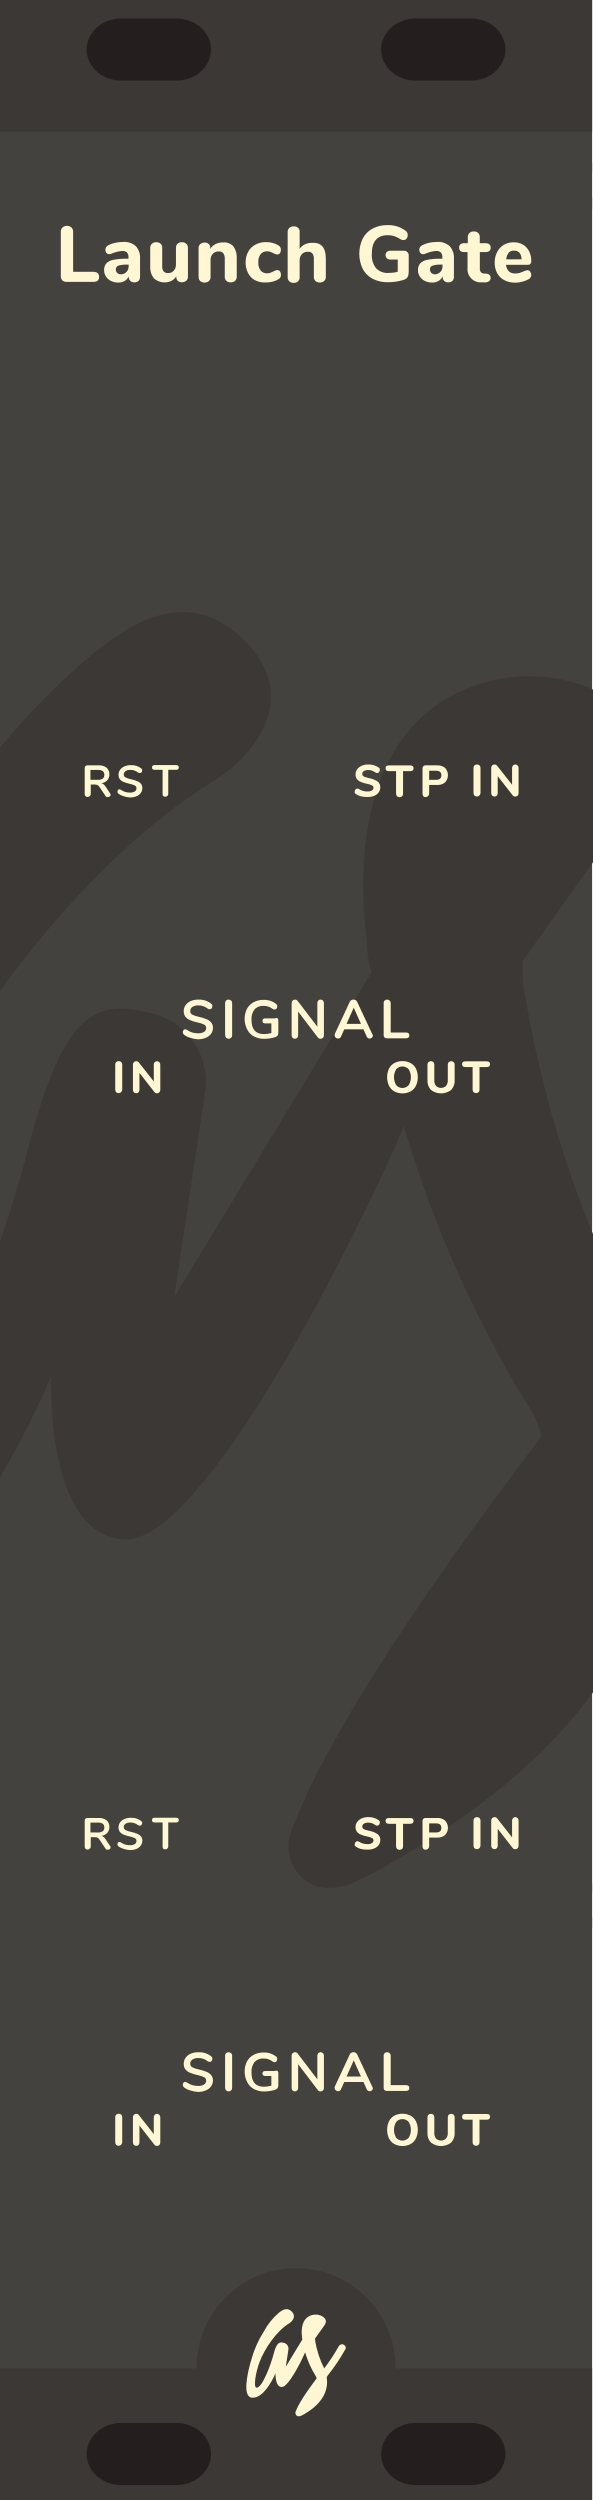
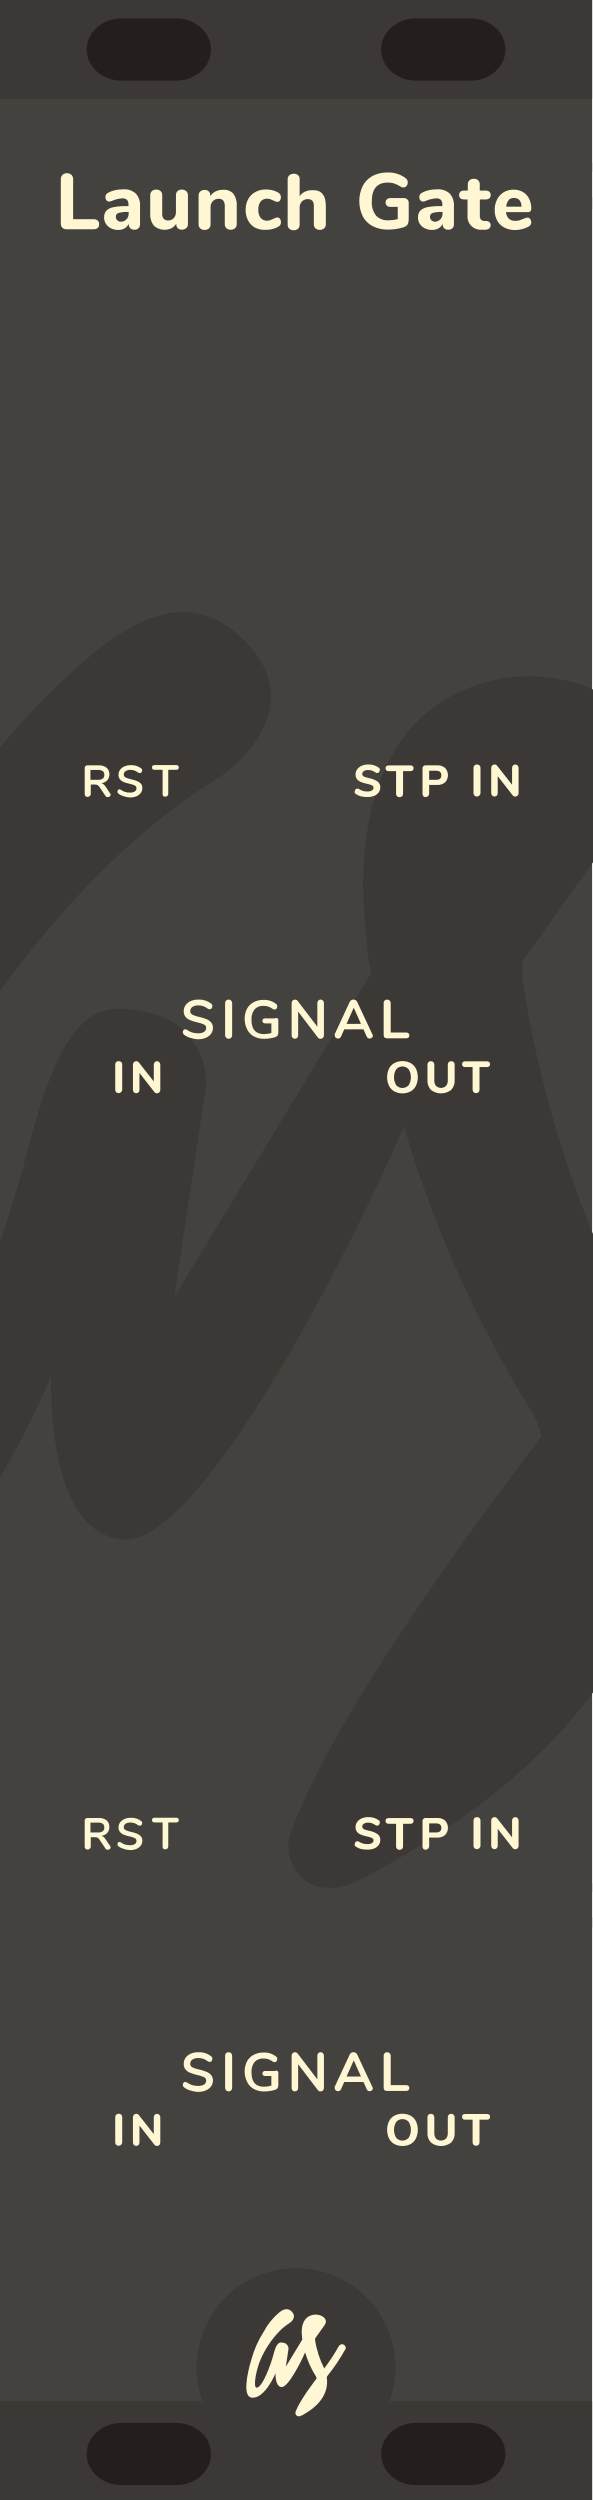
<svg xmlns="http://www.w3.org/2000/svg" id="svg8" viewBox="0 0 90 380" version="1.1" width="90" height="380">
  <defs id="defs4">
    <style id="style2">.cls-1{fill:#ab2d2d;}.cls-2{fill:#952d2d;}.cls-3{fill:#251e1e;}.cls-4{fill:#fff7d4;}.cls-5{fill:#202020;}</style>
  </defs>
  <g id="layer1">
    <g id="g166" transform="matrix(1.011236,0,0,1,-119.8315,0)" style="display:inline;fill:#44423e;fill-opacity:1">
      <polygon points="118.5,29.98 118.5,287.57 207.5,287.57 207.5,272.35 207.5,29.98 " style="fill:#44423e;fill-opacity:1" id="polygon156" />
      <polygon points="207.5,380 207.5,291.45 118.5,291.45 118.5,297.78 118.5,380 " style="fill:#44423e;fill-opacity:1" id="polygon158" />
      <polygon points="207.5,291.45 207.5,287.57 118.5,287.57 118.5,291.45 " style="fill:#44423e;fill-opacity:1" id="polygon160" transform="matrix(1,0,0,1.744204,0,-215.3434)" />
      <polygon points="118.5,0 118.5,26.09 207.5,26.1 207.5,16.51 207.5,0 " style="fill:#44423e;fill-opacity:1" id="polygon162" />
      <polygon points="207.5,29.98 207.5,29.81 207.5,26.1 118.5,26.09 118.5,29.98 " style="fill:#44423e;fill-opacity:1" id="polygon164" transform="matrix(1,0,0,1.821255,0,-22.81553)" />
    </g>
    <g transform="matrix(7.929911,0,0,7.929911,-430.59,-2669.216)" data-name="Layer 2" id="g1661" style="display:inline;fill:#3c3835;fill-opacity:1">
      <g data-name="Layer 1-2" id="g1659" style="fill:#3c3835;fill-opacity:1">
        <path style="fill:#3c3835;fill-opacity:1" d="m 71.31,357 a 0.91,0.91 0 0 0 -0.41,-0.53 0.77,0.77 0 0 0 -0.64,-0.1 0.91,0.91 0 0 0 -0.53,0.41 43.94,43.94 0 0 1 -3.33,5.08 21.5,21.5 0 0 1 -2.08,-6.45 v -0.39 l 2,-2.81 c 0.24,-0.34 1.26,-1.56 -0.78,-2.45 a 3.15,3.15 0 0 0 -2.36,0.07 c -2.32,1 -1.92,4.26 -1.85,4.79 q 0,0.31 0.09,0.62 l -3.78,6.22 c 0,0 0.49,-3.26 0.58,-3.85 A 1.36,1.36 0 0 0 57.1,356 c -1,-0.24 -1.61,0.06 -2.27,2.65 -0.56,2.19 -2.54,7.64 -3.86,7.6 -0.78,0 -0.24,-3.41 0.68,-5.87 1.12,-2.95 3.78,-7 6.78,-8.83 0.69,-0.43 1.6,-1.5 0.66,-2.56 -1.19,-1.34 -2.46,-0.28 -3,0.13 a 14.68,14.68 0 0 0 -3.49,4.35 22.82,22.82 0 0 0 -2.81,6.33 c -1,3.25 -2.07,8.54 0.1,8.74 3,0.27 5.39,-5.56 5.39,-5.56 0,0 -0.13,3.05 1.4,3.13 1.53,0.08 4.51,-5.9 5.36,-7.92 a 22.36,22.36 0 0 0 2.5,5.55 2.87,2.87 0 0 1 0.14,0.39 c -0.34,0.47 -3.77,4.86 -4.77,7.5 a 0.82,0.82 0 0 0 0,0.72 0.79,0.79 0 0 0 0.5,0.42 1.12,1.12 0 0 0 0.74,-0.12 5.53,5.53 0 0 0 0.66,-0.35 c 4.83,-2.78 5.52,-6 5.17,-8.48 a 2.08,2.08 0 0 1 0.26,-0.4 42.2,42.2 0 0 0 3.89,-5.77 0.76,0.76 0 0 0 0.18,-0.65 z" class="cls-4" id="path1657" />
      </g>
    </g>
-     <rect style="display:inline;opacity:1;vector-effect:none;fill:#3c3835;fill-opacity:1;stroke:none;stroke-width:0.974;stroke-linecap:butt;stroke-linejoin:miter;stroke-miterlimit:4;stroke-dasharray:none;stroke-dashoffset:0;stroke-opacity:1" id="rect1759" width="90" height="20" x="8.9652303e-06" y="360" />
-     <rect y="3.0000001e-05" x="8.9652303e-06" height="20" width="90" id="rect1806" style="display:inline;opacity:1;vector-effect:none;fill:#3c3835;fill-opacity:1;stroke:none;stroke-width:0.974;stroke-linecap:butt;stroke-linejoin:miter;stroke-miterlimit:4;stroke-dasharray:none;stroke-dashoffset:0;stroke-opacity:1" />
+     <rect style="display:inline;opacity:1;vector-effect:none;fill:#3c3835;fill-opacity:1;stroke:none;stroke-width:0.843;stroke-linecap:butt;stroke-linejoin:miter;stroke-miterlimit:4;stroke-dasharray:none;stroke-dashoffset:0;stroke-opacity:1" id="rect1759" width="90" height="15" x="8.9652303e-06" y="365" />
+     <rect y="0" x="8.9652303e-06" height="15" width="90" id="rect1806" style="display:inline;opacity:1;vector-effect:none;fill:#3c3835;fill-opacity:1;stroke:none;stroke-width:0.843;stroke-linecap:butt;stroke-linejoin:miter;stroke-miterlimit:4;stroke-dasharray:none;stroke-dashoffset:0;stroke-opacity:1" />
    <g style="display:inline" transform="translate(8.0770465e-6,-1.3859664e-5)" id="g1614">
      <circle r="15.118" cy="359.882" cx="45" id="path1686" style="opacity:1;vector-effect:none;fill:#3c3835;fill-opacity:1;stroke:none;stroke-width:0.744;stroke-linecap:butt;stroke-linejoin:miter;stroke-miterlimit:4;stroke-dasharray:none;stroke-dashoffset:0;stroke-opacity:1" />
      <g transform="matrix(0.6660293,0,0,0.6660293,5.055426,118.9929)" data-name="Layer 2" id="Layer_2-2" style="fill:#fff7d4;fill-opacity:1">
        <g data-name="Layer 1-2" id="Layer_1-2-6" style="fill:#fff7d4;fill-opacity:1">
          <path style="fill:#fff7d4;fill-opacity:1" d="m 71.31,357 a 0.91,0.91 0 0 0 -0.41,-0.53 0.77,0.77 0 0 0 -0.64,-0.1 0.91,0.91 0 0 0 -0.53,0.41 43.94,43.94 0 0 1 -3.33,5.08 21.5,21.5 0 0 1 -2.08,-6.45 v -0.39 l 2,-2.81 c 0.24,-0.34 1.26,-1.56 -0.78,-2.45 a 3.15,3.15 0 0 0 -2.36,0.07 c -2.32,1 -1.92,4.26 -1.85,4.79 q 0,0.31 0.09,0.62 l -3.78,6.22 c 0,0 0.49,-3.26 0.58,-3.85 A 1.36,1.36 0 0 0 57.1,356 c -1,-0.24 -1.61,0.06 -2.27,2.65 -0.56,2.19 -2.54,7.64 -3.86,7.6 -0.78,0 -0.24,-3.41 0.68,-5.87 1.12,-2.95 3.78,-7 6.78,-8.83 0.69,-0.43 1.6,-1.5 0.66,-2.56 -1.19,-1.34 -2.46,-0.28 -3,0.13 a 14.68,14.68 0 0 0 -3.49,4.35 22.82,22.82 0 0 0 -2.81,6.33 c -1,3.25 -2.07,8.54 0.1,8.74 3,0.27 5.39,-5.56 5.39,-5.56 0,0 -0.13,3.05 1.4,3.13 1.53,0.08 4.51,-5.9 5.36,-7.92 a 22.36,22.36 0 0 0 2.5,5.55 2.87,2.87 0 0 1 0.14,0.39 c -0.34,0.47 -3.77,4.86 -4.77,7.5 a 0.82,0.82 0 0 0 0,0.72 0.79,0.79 0 0 0 0.5,0.42 1.12,1.12 0 0 0 0.74,-0.12 5.53,5.53 0 0 0 0.66,-0.35 c 4.83,-2.78 5.52,-6 5.17,-8.48 a 2.08,2.08 0 0 1 0.26,-0.4 42.2,42.2 0 0 0 3.89,-5.77 0.76,0.76 0 0 0 0.18,-0.65 z" class="cls-4" id="path8-4-6" />
        </g>
      </g>
    </g>
    <g style="display:inline" id="g1660" transform="matrix(3.779528,0,0,3.779528,-0.06999192,0)">
      <rect ry="1.392" y="0.742" x="3.504" height="2.5" width="5" id="rect861" style="opacity:1;vector-effect:none;fill:#251e1e;fill-opacity:1;stroke:none;stroke-width:0.152;stroke-linecap:butt;stroke-linejoin:miter;stroke-miterlimit:4;stroke-dasharray:none;stroke-dashoffset:0;stroke-opacity:1" />
      <rect style="opacity:1;vector-effect:none;fill:#251e1e;fill-opacity:1;stroke:none;stroke-width:0.152;stroke-linecap:butt;stroke-linejoin:miter;stroke-miterlimit:4;stroke-dasharray:none;stroke-dashoffset:0;stroke-opacity:1" id="rect863" width="5" height="2.5" x="3.504" y="97.442" ry="1.392" />
      <path id="path1191" d="m 16.738,0.742 c -0.771,0 -1.392,0.558 -1.392,1.25 0,0.693 0.621,1.25 1.392,1.25 h 2.215 c 0.771,0 1.392,-0.558 1.392,-1.25 0,-0.693 -0.621,-1.25 -1.392,-1.25 z" style="opacity:1;vector-effect:none;fill:#251e1e;fill-opacity:1;stroke:none;stroke-width:0.152;stroke-linecap:butt;stroke-linejoin:miter;stroke-miterlimit:4;stroke-dasharray:none;stroke-dashoffset:0;stroke-opacity:1" />
      <path id="rect865" d="m 16.738,97.442 c -0.771,0 -1.392,0.558 -1.392,1.25 0,0.692 0.621,1.25 1.392,1.25 h 2.215 c 0.771,0 1.392,-0.558 1.392,-1.25 0,-0.693 -0.621,-1.25 -1.392,-1.25 z" style="opacity:1;vector-effect:none;fill:#251e1e;fill-opacity:1;stroke:none;stroke-width:0.152;stroke-linecap:butt;stroke-linejoin:miter;stroke-miterlimit:4;stroke-dasharray:none;stroke-dashoffset:0;stroke-opacity:1" />
    </g>
  </g>
  <g id="layer2">
    <g id="g897">
      <g id="g920" transform="translate(-303.1747,-424.277)">
        <path style="fill:#fff8d5" transform="translate(319.8,124.29)" d="m 0.19,420.78 a 0.32,0.32 0 0 1 -0.12,0.26 0.45,0.45 0 0 1 -0.29,0.1 0.45,0.45 0 0 1 -0.2,0 0.44,0.44 0 0 1 -0.16,-0.15 l -0.91,-1.36 a 0.88,0.88 0 0 0 -0.28,-0.3 0.81,0.81 0 0 0 -0.4,-0.09 h -0.66 v 1.51 A 0.44,0.44 0 0 1 -3,421 0.41,0.41 0 0 1 -3.31,421.12 0.42,0.42 0 0 1 -3.63,421 0.43,0.43 0 0 1 -3.75,420.68 v -3.95 a 0.41,0.41 0 0 1 0.11,-0.3 0.42,0.42 0 0 1 0.31,-0.11 h 1.68 a 1.84,1.84 0 0 1 1.23,0.36 1.29,1.29 0 0 1 0.42,1 1.32,1.32 0 0 1 -0.32,0.91 1.49,1.49 0 0 1 -0.89,0.45 0.81,0.81 0 0 1 0.34,0.17 1.49,1.49 0 0 1 0.29,0.34 l 0.62,0.93 a 0.43,0.43 0 0 1 0.15,0.3 z M -1,418.34 a 0.69,0.69 0 0 0 0.23,-0.57 0.68,0.68 0 0 0 -0.23,-0.57 1.18,1.18 0 0 0 -0.72,-0.18 h -1.16 v 1.5 h 1.13 a 1.14,1.14 0 0 0 0.76,-0.2 z" id="path910" />
        <path style="fill:#fff8d5" transform="translate(319.8,124.29)" d="m 2.13,421 a 2.15,2.15 0 0 1 -0.75,-0.37 0.37,0.37 0 0 1 -0.15,-0.32 0.38,0.38 0 0 1 0.08,-0.24 0.25,0.25 0 0 1 0.2,-0.11 0.55,0.55 0 0 1 0.28,0.1 2,2 0 0 0 0.61,0.3 2.44,2.44 0 0 0 0.7,0.1 1.38,1.38 0 0 0 0.76,-0.17 0.56,0.56 0 0 0 0.26,-0.5 0.43,0.43 0 0 0 -0.24,-0.4 3.25,3.25 0 0 0 -0.81,-0.27 4.87,4.87 0 0 1 -0.93,-0.28 1.36,1.36 0 0 1 -0.56,-0.43 1.11,1.11 0 0 1 -0.19,-0.67 1.25,1.25 0 0 1 0.24,-0.75 1.55,1.55 0 0 1 0.66,-0.51 2.33,2.33 0 0 1 1,-0.19 2.36,2.36 0 0 1 1.57,0.51 0.51,0.51 0 0 1 0.12,0.15 0.68,0.68 0 0 1 -0.08,0.42 0.25,0.25 0 0 1 -0.2,0.11 H 4.51 l -0.15,-0.07 a 2.28,2.28 0 0 0 -0.54,-0.3 1.83,1.83 0 0 0 -0.64,-0.1 1.25,1.25 0 0 0 -0.72,0.19 0.59,0.59 0 0 0 -0.27,0.52 0.47,0.47 0 0 0 0.24,0.42 2.76,2.76 0 0 0 0.81,0.28 5.39,5.39 0 0 1 1,0.3 1.45,1.45 0 0 1 0.58,0.42 1,1 0 0 1 0.19,0.64 1.22,1.22 0 0 1 -0.24,0.74 1.52,1.52 0 0 1 -0.65,0.5 2.44,2.44 0 0 1 -1,0.18 3.41,3.41 0 0 1 -0.99,-0.2 z" id="path914" />
        <path style="fill:#fff8d5" transform="translate(319.8,124.29)" d="M 8.2,421 A 0.42,0.42 0 0 1 8.09,420.68 V 417 h -1.2 q -0.41,0 -0.41,-0.36 0,-0.36 0.41,-0.36 h 3.25 q 0.41,0 0.41,0.36 0,0.36 -0.41,0.36 H 8.95 v 3.64 A 0.42,0.42 0 0 1 8.51,421.08 0.43,0.43 0 0 1 8.2,421 Z" id="path918" />
      </g>
      <g transform="translate(-313.8145,-379.2766)" id="g905">
        <path d="m 53.95,420.88 a 2,2 0 0 1 -0.81,-0.86 3.11,3.11 0 0 1 0,-2.6 2,2 0 0 1 0.81,-0.85 2.73,2.73 0 0 1 2.48,0 2,2 0 0 1 0.81,0.85 3.12,3.12 0 0 1 0,2.6 2,2 0 0 1 -0.81,0.86 2.7,2.7 0 0 1 -2.48,0 z m 2.18,-0.94 a 2.33,2.33 0 0 0 0,-2.43 1.27,1.27 0 0 0 -1.89,0 2.35,2.35 0 0 0 0,2.43 1.26,1.26 0 0 0 1.88,0 z" transform="translate(319.8,124.29)" style="fill:#fff7d4" id="path899" />
        <path d="m 59.52,420.66 a 2,2 0 0 1 -0.53,-1.52 v -2.33 a 0.49,0.49 0 0 1 0.52,-0.52 0.51,0.51 0 0 1 0.38,0.14 0.52,0.52 0 0 1 0.14,0.38 v 2.37 a 1.28,1.28 0 0 0 0.26,0.87 1.11,1.11 0 0 0 1.52,0 1.27,1.27 0 0 0 0.27,-0.87 v -2.37 a 0.52,0.52 0 0 1 0.14,-0.38 0.51,0.51 0 0 1 0.38,-0.14 0.49,0.49 0 0 1 0.52,0.52 v 2.33 a 2,2 0 0 1 -0.53,1.52 2.52,2.52 0 0 1 -3.07,0 z" transform="translate(319.8,124.29)" style="fill:#fff7d4" id="path901" />
        <path d="m 66,421 a 0.51,0.51 0 0 1 -0.15,-0.38 v -3.44 h -1.1 c -0.33,0 -0.5,-0.14 -0.5,-0.44 0,-0.3 0.17,-0.43 0.5,-0.43 H 68 q 0.5,0 0.5,0.43 c 0,0.29 -0.17,0.44 -0.5,0.44 h -1.1 v 3.44 a 0.51,0.51 0 0 1 -0.14,0.38 0.59,0.59 0 0 1 -0.77,0 z" transform="translate(319.8,124.29)" style="fill:#fff7d4" id="path903" />
      </g>
      <g transform="translate(-339.8145,-379.2766)" id="g917">
        <path d="m 37.67,421 a 0.52,0.52 0 0 1 -0.14,-0.39 v -3.81 a 0.52,0.52 0 0 1 0.14,-0.38 0.6,0.6 0 0 1 0.78,0 0.52,0.52 0 0 1 0.14,0.38 v 3.81 A 0.55,0.55 0 0 1 37.67,421 Z" transform="translate(319.8,124.29)" style="fill:#fff7d4" id="path913" />
        <path d="m 44.24,416.45 a 0.52,0.52 0 0 1 0.14,0.38 v 3.81 a 0.54,0.54 0 0 1 -0.14,0.38 0.48,0.48 0 0 1 -0.36,0.15 0.49,0.49 0 0 1 -0.39,-0.18 l -2.28,-2.92 v 2.56 a 0.55,0.55 0 0 1 -0.13,0.38 0.46,0.46 0 0 1 -0.36,0.15 0.47,0.47 0 0 1 -0.36,-0.15 0.54,0.54 0 0 1 -0.14,-0.38 v -3.81 a 0.52,0.52 0 0 1 0.14,-0.38 0.48,0.48 0 0 1 0.36,-0.15 0.46,0.46 0 0 1 0.39,0.18 l 2.28,2.9 v -2.55 a 0.53,0.53 0 0 1 0.14,-0.38 0.46,0.46 0 0 1 0.35,-0.15 0.48,0.48 0 0 1 0.36,0.16 z" transform="translate(319.8,124.29)" style="fill:#fff7d4" id="path915" />
      </g>
      <g transform="translate(21.81942,43.9127)" id="g1021">
        <g transform="translate(-318.3859,-480.1689)" id="g2105">
          <path d="m 351.39,557.29 a 2.08,2.08 0 0 1 -0.75,-0.36 0.47,0.47 0 0 1 -0.15,-0.16 0.46,0.46 0 0 1 0,-0.21 0.46,0.46 0 0 1 0.11,-0.3 0.31,0.31 0 0 1 0.24,-0.13 h 0.15 l 0.17,0.08 a 2.31,2.31 0 0 0 0.59,0.27 2.41,2.41 0 0 0 0.66,0.08 1.3,1.3 0 0 0 0.69,-0.15 0.48,0.48 0 0 0 0.24,-0.43 0.38,0.38 0 0 0 -0.22,-0.34 2.85,2.85 0 0 0 -0.79,-0.25 4.36,4.36 0 0 1 -1,-0.31 1.3,1.3 0 0 1 -0.55,-0.46 1.2,1.2 0 0 1 -0.17,-0.66 1.29,1.29 0 0 1 0.25,-0.77 1.65,1.65 0 0 1 0.69,-0.54 2.43,2.43 0 0 1 1,-0.19 2.53,2.53 0 0 1 1.59,0.48 0.54,0.54 0 0 1 0.15,0.17 0.45,0.45 0 0 1 0,0.21 0.46,0.46 0 0 1 -0.11,0.3 0.31,0.31 0 0 1 -0.24,0.13 h -0.14 l -0.18,-0.09 a 2.85,2.85 0 0 0 -0.51,-0.27 1.71,1.71 0 0 0 -0.59,-0.09 1.16,1.16 0 0 0 -0.65,0.16 0.5,0.5 0 0 0 -0.24,0.44 0.39,0.39 0 0 0 0.09,0.27 0.76,0.76 0 0 0 0.31,0.19 4.57,4.57 0 0 0 0.61,0.17 3.39,3.39 0 0 1 1.33,0.52 1.06,1.06 0 0 1 0.4,0.88 1.28,1.28 0 0 1 -0.24,0.77 1.55,1.55 0 0 1 -0.68,0.52 2.6,2.6 0 0 1 -1,0.18 3.83,3.83 0 0 1 -1.06,-0.11 z" style="fill:#fff7d4" id="path2095" />
          <path d="m 356.92,557.29 a 0.51,0.51 0 0 1 -0.15,-0.38 v -3.44 h -1.1 c -0.34,0 -0.5,-0.14 -0.5,-0.44 0,-0.3 0.17,-0.43 0.5,-0.43 h 3.26 q 0.5,0 0.5,0.43 c 0,0.29 -0.17,0.44 -0.5,0.44 h -1.1 v 3.44 a 0.51,0.51 0 0 1 -0.14,0.38 0.59,0.59 0 0 1 -0.77,0 z" style="fill:#fff7d4" id="path2097" />
          <path d="m 360.93,557.29 a 0.52,0.52 0 0 1 -0.14,-0.39 v -3.81 a 0.45,0.45 0 0 1 0.5,-0.5 H 363 a 1.75,1.75 0 0 1 1.22,0.39 1.61,1.61 0 0 1 0,2.2 1.75,1.75 0 0 1 -1.22,0.39 h -1.2 v 1.31 a 0.55,0.55 0 0 1 -0.92,0.39 z m 1.92,-2.5 q 0.8,0 0.8,-0.69 0,-0.69 -0.8,-0.69 h -1.05 v 1.38 z" style="fill:#fff7d4" id="path2101" />
        </g>
        <path d="m 50.295,77.013 a 0.52,0.52 0 0 1 -0.14,-0.39 v -3.81 a 0.52,0.52 0 0 1 0.14,-0.38 0.6,0.6 0 0 1 0.78,0 0.52,0.52 0 0 1 0.14,0.38 v 3.81 a 0.55,0.55 0 0 1 -0.92,0.39 z" style="fill:#fff7d4" id="path954" />
        <path d="m 56.865,72.45 a 0.52,0.52 0 0 1 0.14,0.38 v 3.81 a 0.54,0.54 0 0 1 -0.14,0.38 0.48,0.48 0 0 1 -0.36,0.15 0.49,0.49 0 0 1 -0.39,-0.18 l -2.28,-2.92 v 2.56 a 0.55,0.55 0 0 1 -0.13,0.38 0.46,0.46 0 0 1 -0.36,0.15 0.47,0.47 0 0 1 -0.36,-0.15 0.54,0.54 0 0 1 -0.14,-0.38 v -3.81 a 0.52,0.52 0 0 1 0.14,-0.38 0.48,0.48 0 0 1 0.36,-0.15 0.46,0.46 0 0 1 0.39,0.18 l 2.28,2.9 v -2.55 a 0.53,0.53 0 0 1 0.14,-0.38 0.46,0.46 0 0 1 0.35,-0.15 0.48,0.48 0 0 1 0.36,0.16 z" style="fill:#fff7d4" id="path956" />
      </g>
      <g id="g1370" transform="translate(-901.6132,-1038.448)">
        <path d="m 610.72,498.8 a 2.65,2.65 0 0 1 -0.93,-0.46 0.5,0.5 0 0 1 -0.09,-0.7 0.31,0.31 0 0 1 0.25,-0.13 0.68,0.68 0 0 1 0.34,0.12 2.48,2.48 0 0 0 0.75,0.37 3,3 0 0 0 0.86,0.12 1.69,1.69 0 0 0 0.93,-0.21 0.69,0.69 0 0 0 0.32,-0.62 0.53,0.53 0 0 0 -0.3,-0.49 4,4 0 0 0 -1,-0.33 6,6 0 0 1 -1.19,-0.37 1.67,1.67 0 0 1 -0.69,-0.53 1.37,1.37 0 0 1 -0.23,-0.82 1.55,1.55 0 0 1 0.29,-0.92 1.92,1.92 0 0 1 0.81,-0.63 2.86,2.86 0 0 1 1.16,-0.2 2.9,2.9 0 0 1 1.93,0.63 0.64,0.64 0 0 1 0.15,0.18 0.47,0.47 0 0 1 0,0.22 0.46,0.46 0 0 1 -0.1,0.3 0.31,0.31 0 0 1 -0.25,0.13 h -0.15 l -0.19,-0.09 a 2.81,2.81 0 0 0 -0.66,-0.37 2.24,2.24 0 0 0 -0.78,-0.12 1.55,1.55 0 0 0 -0.89,0.23 0.73,0.73 0 0 0 -0.33,0.64 0.58,0.58 0 0 0 0.29,0.52 3.41,3.41 0 0 0 1,0.34 6.61,6.61 0 0 1 1.2,0.37 1.78,1.78 0 0 1 0.71,0.52 1.25,1.25 0 0 1 0.25,0.79 1.51,1.51 0 0 1 -0.29,0.91 1.87,1.87 0 0 1 -0.81,0.61 3,3 0 0 1 -1.19,0.22 4.19,4.19 0 0 1 -1.17,-0.23 z" transform="translate(319.8,697.39)" style="fill:#fff7d4" id="path1358" />
        <path d="m 616.18,498.79 a 0.54,0.54 0 0 1 -0.15,-0.39 v -4.87 a 0.5,0.5 0 0 1 0.53,-0.53 0.53,0.53 0 0 1 0.39,0.15 0.52,0.52 0 0 1 0.15,0.39 v 4.87 a 0.54,0.54 0 0 1 -0.15,0.39 0.52,0.52 0 0 1 -0.39,0.15 0.51,0.51 0 0 1 -0.38,-0.16 z" transform="translate(319.8,697.39)" style="fill:#fff7d4" id="path1360" />
        <path d="m 624,495.84 a 0.39,0.39 0 0 1 0.12,0.29 v 1.78 a 1.07,1.07 0 0 1 -0.1,0.54 0.73,0.73 0 0 1 -0.41,0.26 4.19,4.19 0 0 1 -0.77,0.18 5.6,5.6 0 0 1 -0.85,0.07 3.27,3.27 0 0 1 -1.57,-0.36 2.41,2.41 0 0 1 -1,-1 3.46,3.46 0 0 1 -0.42,-1.6 3.43,3.43 0 0 1 0.35,-1.6 2.47,2.47 0 0 1 1,-1 3.09,3.09 0 0 1 1.53,-0.36 2.87,2.87 0 0 1 1.92,0.63 0.65,0.65 0 0 1 0.14,0.18 0.47,0.47 0 0 1 0,0.22 0.48,0.48 0 0 1 -0.1,0.31 0.3,0.3 0 0 1 -0.24,0.12 0.45,0.45 0 0 1 -0.17,0 l -0.17,-0.09 a 2.62,2.62 0 0 0 -0.68,-0.36 2.27,2.27 0 0 0 -0.71,-0.1 1.7,1.7 0 0 0 -1.37,0.54 2.38,2.38 0 0 0 -0.46,1.59 q 0,2.16 1.89,2.16 a 4.16,4.16 0 0 0 1.13,-0.16 v -1.47 h -0.94 a 0.45,0.45 0 0 1 -0.31,-0.1 0.41,0.41 0 0 1 0,-0.56 0.45,0.45 0 0 1 0.31,-0.1 h 1.47 a 0.43,0.43 0 0 1 0.41,-0.01 z" transform="translate(319.8,697.39)" style="fill:#fff7d4" id="path1362" />
        <path d="m 630.91,493.15 a 0.54,0.54 0 0 1 0.14,0.39 v 4.87 a 0.55,0.55 0 0 1 -0.14,0.39 0.48,0.48 0 0 1 -0.37,0.15 0.47,0.47 0 0 1 -0.41,-0.19 l -3,-3.94 v 3.59 a 0.56,0.56 0 0 1 -0.13,0.39 0.52,0.52 0 0 1 -0.73,0 0.56,0.56 0 0 1 -0.13,-0.39 v -4.87 a 0.53,0.53 0 0 1 0.14,-0.39 0.5,0.5 0 0 1 0.37,-0.15 0.47,0.47 0 0 1 0.4,0.19 l 3,3.93 v -3.59 a 0.54,0.54 0 0 1 0.14,-0.39 0.48,0.48 0 0 1 0.36,-0.15 0.49,0.49 0 0 1 0.36,0.16 z" transform="translate(319.8,697.39)" style="fill:#fff7d4" id="path1364" />
        <path d="m 638.49,498.47 a 0.41,0.41 0 0 1 -0.15,0.32 0.52,0.52 0 0 1 -0.35,0.13 0.48,0.48 0 0 1 -0.25,-0.07 0.48,0.48 0 0 1 -0.18,-0.22 l -0.5,-1.11 h -2.92 l -0.5,1.11 a 0.48,0.48 0 0 1 -0.18,0.22 0.49,0.49 0 0 1 -0.26,0.07 0.53,0.53 0 0 1 -0.35,-0.13 0.41,0.41 0 0 1 -0.16,-0.32 0.51,0.51 0 0 1 0,-0.22 l 2.29,-4.92 a 0.54,0.54 0 0 1 0.23,-0.25 0.66,0.66 0 0 1 0.66,0 0.54,0.54 0 0 1 0.23,0.25 l 2.3,4.92 a 0.51,0.51 0 0 1 0.09,0.22 z m -4,-1.78 h 2.19 l -1.1,-2.46 z" transform="translate(319.8,697.39)" style="fill:#fff7d4" id="path1366" />
        <path d="m 640.26,498.76 a 0.49,0.49 0 0 1 -0.13,-0.37 v -4.86 a 0.5,0.5 0 0 1 0.53,-0.53 0.53,0.53 0 0 1 0.39,0.15 0.52,0.52 0 0 1 0.15,0.39 V 498 h 2.33 q 0.5,0 0.5,0.44 0,0.44 -0.5,0.44 h -2.9 a 0.51,0.51 0 0 1 -0.37,-0.12 z" transform="translate(319.8,697.39)" style="fill:#fff7d4" id="path1368" />
      </g>
    </g>
-     <g transform="translate(-901.6946,-1132.072)" id="g2089">
+     <g transform="translate(-901.6946,-1140.072)" id="g2089">
      <path id="path2069" style="fill:#fff7d4" transform="translate(319.8,697.39)" d="m 591.37,477.3 a 0.88,0.88 0 0 1 -0.23,-0.65 v -6.72 a 0.91,0.91 0 0 1 0.25,-0.67 1.05,1.05 0 0 1 1.37,0 0.91,0.91 0 0 1 0.25,0.67 V 476 h 3.07 c 0.58,0 0.88,0.26 0.88,0.77 0,0.51 -0.29,0.76 -0.88,0.76 H 592 a 0.88,0.88 0 0 1 -0.63,-0.23 z" />
      <path id="path2071" style="fill:#fff7d4" transform="translate(319.8,697.39)" d="m 602.56,472.12 a 2.64,2.64 0 0 1 0.62,1.93 v 2.71 a 0.83,0.83 0 0 1 -0.23,0.62 0.88,0.88 0 0 1 -0.64,0.22 0.83,0.83 0 0 1 -0.62,-0.23 0.82,0.82 0 0 1 -0.23,-0.61 v -0.08 a 1.42,1.42 0 0 1 -0.6,0.7 1.88,1.88 0 0 1 -1,0.25 2.42,2.42 0 0 1 -1.09,-0.24 1.91,1.91 0 0 1 -0.77,-0.67 1.72,1.72 0 0 1 -0.28,-1 1.48,1.48 0 0 1 0.33,-1 2,2 0 0 1 1.06,-0.54 9.43,9.43 0 0 1 2,-0.17 h 0.31 v -0.22 a 1,1 0 0 0 -0.22,-0.73 1,1 0 0 0 -0.74,-0.23 4.71,4.71 0 0 0 -1.49,0.36 1.13,1.13 0 0 1 -0.47,0.13 0.52,0.52 0 0 1 -0.42,-0.19 0.73,0.73 0 0 1 -0.16,-0.49 0.69,0.69 0 0 1 0.11,-0.4 1,1 0 0 1 0.35,-0.29 3.9,3.9 0 0 1 1,-0.36 5.62,5.62 0 0 1 1.19,-0.13 2.6,2.6 0 0 1 1.99,0.66 z m -1.43,3.9 a 1.31,1.31 0 0 0 0.32,-0.92 v -0.2 h -0.2 a 4.11,4.11 0 0 0 -1.36,0.16 0.56,0.56 0 0 0 -0.39,0.56 0.72,0.72 0 0 0 0.22,0.55 0.78,0.78 0 0 0 0.56,0.21 1.1,1.1 0 0 0 0.85,-0.38 z" />
      <path id="path2073" style="fill:#fff7d4" transform="translate(319.8,697.39)" d="m 610.21,471.74 a 0.81,0.81 0 0 1 0.25,0.62 v 4.4 a 0.76,0.76 0 0 1 -0.26,0.6 1,1 0 0 1 -0.67,0.23 0.86,0.86 0 0 1 -0.61,-0.22 0.76,0.76 0 0 1 -0.23,-0.58 v -0.12 a 1.86,1.86 0 0 1 -0.73,0.7 2.43,2.43 0 0 1 -2.68,-0.38 2.75,2.75 0 0 1 -0.55,-1.87 v -2.77 a 0.81,0.81 0 0 1 0.25,-0.62 0.94,0.94 0 0 1 0.67,-0.23 0.92,0.92 0 0 1 0.66,0.23 0.82,0.82 0 0 1 0.24,0.62 v 2.81 a 1.16,1.16 0 0 0 0.22,0.78 0.86,0.86 0 0 0 0.68,0.25 1.11,1.11 0 0 0 0.86,-0.36 1.35,1.35 0 0 0 0.33,-0.95 v -2.53 a 0.82,0.82 0 0 1 0.24,-0.62 0.92,0.92 0 0 1 0.66,-0.23 0.94,0.94 0 0 1 0.67,0.24 z" />
      <path id="path2075" style="fill:#fff7d4" transform="translate(319.8,697.39)" d="m 617.36,472.11 a 2.86,2.86 0 0 1 0.52,1.87 v 2.77 a 0.81,0.81 0 0 1 -0.25,0.62 0.94,0.94 0 0 1 -0.67,0.23 0.92,0.92 0 0 1 -0.66,-0.23 0.82,0.82 0 0 1 -0.24,-0.62 v -2.69 a 1.39,1.39 0 0 0 -0.22,-0.88 0.83,0.83 0 0 0 -0.69,-0.28 1.19,1.19 0 0 0 -0.91,0.36 1.34,1.34 0 0 0 -0.34,1 v 2.52 a 0.82,0.82 0 0 1 -0.24,0.62 0.92,0.92 0 0 1 -0.66,0.23 0.94,0.94 0 0 1 -0.67,-0.23 0.81,0.81 0 0 1 -0.25,-0.62 v -4.4 a 0.76,0.76 0 0 1 0.26,-0.6 1,1 0 0 1 0.67,-0.23 0.85,0.85 0 0 1 0.61,0.22 0.75,0.75 0 0 1 0.23,0.57 v 0.17 a 2.06,2.06 0 0 1 0.81,-0.73 2.45,2.45 0 0 1 1.12,-0.25 1.93,1.93 0 0 1 1.58,0.58 z" />
      <path id="path2077" style="fill:#fff7d4" transform="translate(319.8,697.39)" d="m 620.6,477.25 a 2.55,2.55 0 0 1 -1,-1.06 3.36,3.36 0 0 1 -0.37,-1.61 3.29,3.29 0 0 1 0.39,-1.63 2.7,2.7 0 0 1 1.1,-1.09 3.37,3.37 0 0 1 1.63,-0.38 3.68,3.68 0 0 1 1,0.13 3.24,3.24 0 0 1 0.87,0.37 0.74,0.74 0 0 1 0.37,0.67 0.84,0.84 0 0 1 -0.14,0.51 0.45,0.45 0 0 1 -0.38,0.2 0.8,0.8 0 0 1 -0.29,-0.05 l -0.37,-0.16 a 3.73,3.73 0 0 0 -0.45,-0.2 1.3,1.3 0 0 0 -0.45,-0.07 1.26,1.26 0 0 0 -1,0.43 1.9,1.9 0 0 0 -0.35,1.24 1.92,1.92 0 0 0 0.35,1.25 1.25,1.25 0 0 0 1,0.43 1.36,1.36 0 0 0 0.44,-0.07 3.61,3.61 0 0 0 0.47,-0.21 l 0.36,-0.16 a 0.75,0.75 0 0 1 0.29,-0.05 0.45,0.45 0 0 1 0.38,0.2 0.85,0.85 0 0 1 0.15,0.52 0.71,0.71 0 0 1 -0.37,0.66 3.18,3.18 0 0 1 -0.89,0.37 4.16,4.16 0 0 1 -1.06,0.13 3.29,3.29 0 0 1 -1.68,-0.37 z" />
      <path id="path2079" style="fill:#fff7d4" transform="translate(319.8,697.39)" d="m 631.42,474 v 2.77 a 0.81,0.81 0 0 1 -0.25,0.62 0.94,0.94 0 0 1 -0.67,0.23 0.92,0.92 0 0 1 -0.66,-0.23 0.82,0.82 0 0 1 -0.24,-0.62 V 474 a 1.18,1.18 0 0 0 -0.22,-0.79 0.86,0.86 0 0 0 -0.69,-0.26 1.19,1.19 0 0 0 -0.91,0.36 1.34,1.34 0 0 0 -0.34,1 v 2.52 a 0.82,0.82 0 0 1 -0.24,0.62 0.92,0.92 0 0 1 -0.66,0.23 0.94,0.94 0 0 1 -0.67,-0.23 0.81,0.81 0 0 1 -0.25,-0.62 v -6.91 a 0.76,0.76 0 0 1 0.26,-0.6 1,1 0 0 1 0.68,-0.23 0.91,0.91 0 0 1 0.64,0.22 0.74,0.74 0 0 1 0.24,0.58 v 2.62 a 2,2 0 0 1 0.8,-0.69 2.56,2.56 0 0 1 1.12,-0.23 q 2.06,-0.1 2.06,2.41 z" />
      <path id="path2081" style="fill:#fff7d4" transform="translate(319.8,697.39)" d="m 643.82,473 a 0.67,0.67 0 0 1 0.2,0.51 v 2.34 a 2.76,2.76 0 0 1 -0.08,0.74 0.82,0.82 0 0 1 -0.27,0.42 1.6,1.6 0 0 1 -0.58,0.26 6.78,6.78 0 0 1 -1.07,0.23 8.42,8.42 0 0 1 -1.15,0.08 4.89,4.89 0 0 1 -2.33,-0.52 3.6,3.6 0 0 1 -1.51,-1.5 5.35,5.35 0 0 1 0,-4.62 3.62,3.62 0 0 1 1.49,-1.51 4.69,4.69 0 0 1 2.27,-0.53 4.32,4.32 0 0 1 2.76,0.86 0.91,0.91 0 0 1 0.25,0.29 0.81,0.81 0 0 1 0.07,0.36 0.84,0.84 0 0 1 -0.17,0.53 0.51,0.51 0 0 1 -0.41,0.22 0.78,0.78 0 0 1 -0.28,0 2,2 0 0 1 -0.31,-0.16 4.2,4.2 0 0 0 -0.92,-0.44 3.07,3.07 0 0 0 -0.92,-0.13 q -2.45,0 -2.45,2.84 a 3.22,3.22 0 0 0 0.64,2.18 2.43,2.43 0 0 0 1.92,0.72 5.4,5.4 0 0 0 1.38,-0.18 v -1.86 h -1.1 a 0.79,0.79 0 0 1 -0.54,-0.17 0.7,0.7 0 0 1 0,-1 0.8,0.8 0 0 1 0.54,-0.17 h 2.05 a 0.75,0.75 0 0 1 0.52,0.21 z" />
      <path id="path2083" style="fill:#fff7d4" transform="translate(319.8,697.39)" d="m 650.27,472.12 a 2.64,2.64 0 0 1 0.62,1.93 v 2.71 a 0.82,0.82 0 0 1 -0.23,0.62 0.88,0.88 0 0 1 -0.64,0.22 0.84,0.84 0 0 1 -0.62,-0.23 0.82,0.82 0 0 1 -0.23,-0.61 v -0.08 a 1.41,1.41 0 0 1 -0.6,0.7 1.88,1.88 0 0 1 -1,0.25 2.42,2.42 0 0 1 -1.09,-0.24 1.9,1.9 0 0 1 -0.77,-0.67 1.72,1.72 0 0 1 -0.28,-1 1.48,1.48 0 0 1 0.33,-1 2,2 0 0 1 1.06,-0.54 9.42,9.42 0 0 1 2,-0.17 h 0.31 v -0.22 a 1,1 0 0 0 -0.22,-0.73 1,1 0 0 0 -0.74,-0.23 4.72,4.72 0 0 0 -1.49,0.36 1.13,1.13 0 0 1 -0.47,0.13 0.52,0.52 0 0 1 -0.42,-0.19 0.73,0.73 0 0 1 -0.16,-0.49 0.68,0.68 0 0 1 0.11,-0.4 1,1 0 0 1 0.35,-0.29 3.91,3.91 0 0 1 1,-0.36 5.61,5.61 0 0 1 1.19,-0.13 2.6,2.6 0 0 1 1.99,0.66 z m -1.43,3.9 a 1.3,1.3 0 0 0 0.32,-0.92 v -0.2 H 649 a 4.11,4.11 0 0 0 -1.36,0.16 0.56,0.56 0 0 0 -0.39,0.56 0.72,0.72 0 0 0 0.22,0.55 0.78,0.78 0 0 0 0.56,0.21 1.1,1.1 0 0 0 0.81,-0.38 z" />
      <path id="path2085" style="fill:#fff7d4" transform="translate(319.8,697.39)" d="m 656.3,476.46 a 0.67,0.67 0 0 1 -0.11,1 1.29,1.29 0 0 1 -0.79,0.14 h -0.34 a 2,2 0 0 1 -2.1,-2.2 V 473 h -0.48 a 0.9,0.9 0 0 1 -0.6,-0.17 0.62,0.62 0 0 1 -0.2,-0.5 0.63,0.63 0 0 1 0.2,-0.51 0.9,0.9 0 0 1 0.6,-0.17 H 653 v -0.94 a 0.81,0.81 0 0 1 0.25,-0.62 0.94,0.94 0 0 1 0.67,-0.23 0.92,0.92 0 0 1 0.66,0.23 0.82,0.82 0 0 1 0.24,0.62 v 0.94 h 0.84 q 0.82,0 0.82,0.68 a 0.62,0.62 0 0 1 -0.2,0.5 0.93,0.93 0 0 1 -0.61,0.17 h -0.84 v 2.51 a 0.79,0.79 0 0 0 0.17,0.55 0.7,0.7 0 0 0 0.49,0.21 h 0.34 a 0.84,0.84 0 0 1 0.47,0.19 z" />
      <path id="path2087" style="fill:#fff7d4" transform="translate(319.8,697.39)" d="m 662.5,476 a 0.78,0.78 0 0 1 0.15,0.49 0.66,0.66 0 0 1 -0.12,0.38 1,1 0 0 1 -0.34,0.29 4.31,4.31 0 0 1 -0.95,0.35 4.06,4.06 0 0 1 -1,0.14 3.57,3.57 0 0 1 -1.67,-0.37 2.6,2.6 0 0 1 -1.1,-1.06 3.29,3.29 0 0 1 -0.38,-1.63 3.33,3.33 0 0 1 0.37,-1.6 2.72,2.72 0 0 1 1,-1.09 2.89,2.89 0 0 1 1.5,-0.39 2.74,2.74 0 0 1 1.41,0.35 2.42,2.42 0 0 1 0.94,1 3.31,3.31 0 0 1 0.34,1.53 0.58,0.58 0 0 1 -0.13,0.4 0.45,0.45 0 0 1 -0.35,0.14 h -3.36 a 1.6,1.6 0 0 0 0.43,1 1.42,1.42 0 0 0 1,0.32 2.15,2.15 0 0 0 0.62,-0.08 5.93,5.93 0 0 0 0.61,-0.23 l 0.32,-0.13 a 0.87,0.87 0 0 1 0.28,-0.05 0.47,0.47 0 0 1 0.43,0.24 z m -3.28,-2.9 a 1.57,1.57 0 0 0 -0.37,1 h 2.32 a 1.57,1.57 0 0 0 -0.32,-1 1,1 0 0 0 -0.8,-0.32 1.09,1.09 0 0 0 -0.84,0.29 z" />
    </g>
    <g id="g954" transform="translate(0,160)">
      <g transform="translate(-303.1747,-424.277)" id="g906">
        <path id="path900" d="m 0.19,420.78 a 0.32,0.32 0 0 1 -0.12,0.26 0.45,0.45 0 0 1 -0.29,0.1 0.45,0.45 0 0 1 -0.2,0 0.44,0.44 0 0 1 -0.16,-0.15 l -0.91,-1.36 a 0.88,0.88 0 0 0 -0.28,-0.3 0.81,0.81 0 0 0 -0.4,-0.09 h -0.66 v 1.51 A 0.44,0.44 0 0 1 -3,421 0.41,0.41 0 0 1 -3.31,421.12 0.42,0.42 0 0 1 -3.63,421 0.43,0.43 0 0 1 -3.75,420.68 v -3.95 a 0.41,0.41 0 0 1 0.11,-0.3 0.42,0.42 0 0 1 0.31,-0.11 h 1.68 a 1.84,1.84 0 0 1 1.23,0.36 1.29,1.29 0 0 1 0.42,1 1.32,1.32 0 0 1 -0.32,0.91 1.49,1.49 0 0 1 -0.89,0.45 0.81,0.81 0 0 1 0.34,0.17 1.49,1.49 0 0 1 0.29,0.34 l 0.62,0.93 a 0.43,0.43 0 0 1 0.15,0.3 z M -1,418.34 a 0.69,0.69 0 0 0 0.23,-0.57 0.68,0.68 0 0 0 -0.23,-0.57 1.18,1.18 0 0 0 -0.72,-0.18 h -1.16 v 1.5 h 1.13 a 1.14,1.14 0 0 0 0.76,-0.2 z" transform="translate(319.8,124.29)" style="fill:#fff8d5" />
        <path id="path902" d="m 2.13,421 a 2.15,2.15 0 0 1 -0.75,-0.37 0.37,0.37 0 0 1 -0.15,-0.32 0.38,0.38 0 0 1 0.08,-0.24 0.25,0.25 0 0 1 0.2,-0.11 0.55,0.55 0 0 1 0.28,0.1 2,2 0 0 0 0.61,0.3 2.44,2.44 0 0 0 0.7,0.1 1.38,1.38 0 0 0 0.76,-0.17 0.56,0.56 0 0 0 0.26,-0.5 0.43,0.43 0 0 0 -0.24,-0.4 3.25,3.25 0 0 0 -0.81,-0.27 4.87,4.87 0 0 1 -0.93,-0.28 1.36,1.36 0 0 1 -0.56,-0.43 1.11,1.11 0 0 1 -0.19,-0.67 1.25,1.25 0 0 1 0.24,-0.75 1.55,1.55 0 0 1 0.66,-0.51 2.33,2.33 0 0 1 1,-0.19 2.36,2.36 0 0 1 1.57,0.51 0.51,0.51 0 0 1 0.12,0.15 0.68,0.68 0 0 1 -0.08,0.42 0.25,0.25 0 0 1 -0.2,0.11 H 4.51 l -0.15,-0.07 a 2.28,2.28 0 0 0 -0.54,-0.3 1.83,1.83 0 0 0 -0.64,-0.1 1.25,1.25 0 0 0 -0.72,0.19 0.59,0.59 0 0 0 -0.27,0.52 0.47,0.47 0 0 0 0.24,0.42 2.76,2.76 0 0 0 0.81,0.28 5.39,5.39 0 0 1 1,0.3 1.45,1.45 0 0 1 0.58,0.42 1,1 0 0 1 0.19,0.64 1.22,1.22 0 0 1 -0.24,0.74 1.52,1.52 0 0 1 -0.65,0.5 2.44,2.44 0 0 1 -1,0.18 3.41,3.41 0 0 1 -0.99,-0.2 z" transform="translate(319.8,124.29)" style="fill:#fff8d5" />
        <path id="path904" d="M 8.2,421 A 0.42,0.42 0 0 1 8.09,420.68 V 417 h -1.2 q -0.41,0 -0.41,-0.36 0,-0.36 0.41,-0.36 h 3.25 q 0.41,0 0.41,0.36 0,0.36 -0.41,0.36 H 8.95 v 3.64 A 0.42,0.42 0 0 1 8.51,421.08 0.43,0.43 0 0 1 8.2,421 Z" transform="translate(319.8,124.29)" style="fill:#fff8d5" />
      </g>
      <g id="g918" transform="translate(-313.8145,-379.2766)">
        <path id="path908" style="fill:#fff7d4" transform="translate(319.8,124.29)" d="m 53.95,420.88 a 2,2 0 0 1 -0.81,-0.86 3.11,3.11 0 0 1 0,-2.6 2,2 0 0 1 0.81,-0.85 2.73,2.73 0 0 1 2.48,0 2,2 0 0 1 0.81,0.85 3.12,3.12 0 0 1 0,2.6 2,2 0 0 1 -0.81,0.86 2.7,2.7 0 0 1 -2.48,0 z m 2.18,-0.94 a 2.33,2.33 0 0 0 0,-2.43 1.27,1.27 0 0 0 -1.89,0 2.35,2.35 0 0 0 0,2.43 1.26,1.26 0 0 0 1.88,0 z" />
        <path id="path911" style="fill:#fff7d4" transform="translate(319.8,124.29)" d="m 59.52,420.66 a 2,2 0 0 1 -0.53,-1.52 v -2.33 a 0.49,0.49 0 0 1 0.52,-0.52 0.51,0.51 0 0 1 0.38,0.14 0.52,0.52 0 0 1 0.14,0.38 v 2.37 a 1.28,1.28 0 0 0 0.26,0.87 1.11,1.11 0 0 0 1.52,0 1.27,1.27 0 0 0 0.27,-0.87 v -2.37 a 0.52,0.52 0 0 1 0.14,-0.38 0.51,0.51 0 0 1 0.38,-0.14 0.49,0.49 0 0 1 0.52,0.52 v 2.33 a 2,2 0 0 1 -0.53,1.52 2.52,2.52 0 0 1 -3.07,0 z" />
        <path id="path916" style="fill:#fff7d4" transform="translate(319.8,124.29)" d="m 66,421 a 0.51,0.51 0 0 1 -0.15,-0.38 v -3.44 h -1.1 c -0.33,0 -0.5,-0.14 -0.5,-0.44 0,-0.3 0.17,-0.43 0.5,-0.43 H 68 q 0.5,0 0.5,0.43 c 0,0.29 -0.17,0.44 -0.5,0.44 h -1.1 v 3.44 a 0.51,0.51 0 0 1 -0.14,0.38 0.59,0.59 0 0 1 -0.77,0 z" />
      </g>
      <g id="g924" transform="translate(-339.8145,-379.2766)">
        <path id="path920" style="fill:#fff7d4" transform="translate(319.8,124.29)" d="m 37.67,421 a 0.52,0.52 0 0 1 -0.14,-0.39 v -3.81 a 0.52,0.52 0 0 1 0.14,-0.38 0.6,0.6 0 0 1 0.78,0 0.52,0.52 0 0 1 0.14,0.38 v 3.81 A 0.55,0.55 0 0 1 37.67,421 Z" />
        <path id="path922" style="fill:#fff7d4" transform="translate(319.8,124.29)" d="m 44.24,416.45 a 0.52,0.52 0 0 1 0.14,0.38 v 3.81 a 0.54,0.54 0 0 1 -0.14,0.38 0.48,0.48 0 0 1 -0.36,0.15 0.49,0.49 0 0 1 -0.39,-0.18 l -2.28,-2.92 v 2.56 a 0.55,0.55 0 0 1 -0.13,0.38 0.46,0.46 0 0 1 -0.36,0.15 0.47,0.47 0 0 1 -0.36,-0.15 0.54,0.54 0 0 1 -0.14,-0.38 v -3.81 a 0.52,0.52 0 0 1 0.14,-0.38 0.48,0.48 0 0 1 0.36,-0.15 0.46,0.46 0 0 1 0.39,0.18 l 2.28,2.9 v -2.55 a 0.53,0.53 0 0 1 0.14,-0.38 0.46,0.46 0 0 1 0.35,-0.15 0.48,0.48 0 0 1 0.36,0.16 z" />
      </g>
      <g id="g938" transform="translate(21.81942,43.9127)">
        <g id="g932" transform="translate(-318.3859,-480.1689)">
          <path id="path926" style="fill:#fff7d4" d="m 351.39,557.29 a 2.08,2.08 0 0 1 -0.75,-0.36 0.47,0.47 0 0 1 -0.15,-0.16 0.46,0.46 0 0 1 0,-0.21 0.46,0.46 0 0 1 0.11,-0.3 0.31,0.31 0 0 1 0.24,-0.13 h 0.15 l 0.17,0.08 a 2.31,2.31 0 0 0 0.59,0.27 2.41,2.41 0 0 0 0.66,0.08 1.3,1.3 0 0 0 0.69,-0.15 0.48,0.48 0 0 0 0.24,-0.43 0.38,0.38 0 0 0 -0.22,-0.34 2.85,2.85 0 0 0 -0.79,-0.25 4.36,4.36 0 0 1 -1,-0.31 1.3,1.3 0 0 1 -0.55,-0.46 1.2,1.2 0 0 1 -0.17,-0.66 1.29,1.29 0 0 1 0.25,-0.77 1.65,1.65 0 0 1 0.69,-0.54 2.43,2.43 0 0 1 1,-0.19 2.53,2.53 0 0 1 1.59,0.48 0.54,0.54 0 0 1 0.15,0.17 0.45,0.45 0 0 1 0,0.21 0.46,0.46 0 0 1 -0.11,0.3 0.31,0.31 0 0 1 -0.24,0.13 h -0.14 l -0.18,-0.09 a 2.85,2.85 0 0 0 -0.51,-0.27 1.71,1.71 0 0 0 -0.59,-0.09 1.16,1.16 0 0 0 -0.65,0.16 0.5,0.5 0 0 0 -0.24,0.44 0.39,0.39 0 0 0 0.09,0.27 0.76,0.76 0 0 0 0.31,0.19 4.57,4.57 0 0 0 0.61,0.17 3.39,3.39 0 0 1 1.33,0.52 1.06,1.06 0 0 1 0.4,0.88 1.28,1.28 0 0 1 -0.24,0.77 1.55,1.55 0 0 1 -0.68,0.52 2.6,2.6 0 0 1 -1,0.18 3.83,3.83 0 0 1 -1.06,-0.11 z" />
          <path id="path928" style="fill:#fff7d4" d="m 356.92,557.29 a 0.51,0.51 0 0 1 -0.15,-0.38 v -3.44 h -1.1 c -0.34,0 -0.5,-0.14 -0.5,-0.44 0,-0.3 0.17,-0.43 0.5,-0.43 h 3.26 q 0.5,0 0.5,0.43 c 0,0.29 -0.17,0.44 -0.5,0.44 h -1.1 v 3.44 a 0.51,0.51 0 0 1 -0.14,0.38 0.59,0.59 0 0 1 -0.77,0 z" />
          <path id="path930" style="fill:#fff7d4" d="m 360.93,557.29 a 0.52,0.52 0 0 1 -0.14,-0.39 v -3.81 a 0.45,0.45 0 0 1 0.5,-0.5 H 363 a 1.75,1.75 0 0 1 1.22,0.39 1.61,1.61 0 0 1 0,2.2 1.75,1.75 0 0 1 -1.22,0.39 h -1.2 v 1.31 a 0.55,0.55 0 0 1 -0.92,0.39 z m 1.92,-2.5 q 0.8,0 0.8,-0.69 0,-0.69 -0.8,-0.69 h -1.05 v 1.38 z" />
        </g>
        <path id="path934" style="fill:#fff7d4" d="m 50.295,77.013 a 0.52,0.52 0 0 1 -0.14,-0.39 v -3.81 a 0.52,0.52 0 0 1 0.14,-0.38 0.6,0.6 0 0 1 0.78,0 0.52,0.52 0 0 1 0.14,0.38 v 3.81 a 0.55,0.55 0 0 1 -0.92,0.39 z" />
        <path id="path936" style="fill:#fff7d4" d="m 56.865,72.45 a 0.52,0.52 0 0 1 0.14,0.38 v 3.81 a 0.54,0.54 0 0 1 -0.14,0.38 0.48,0.48 0 0 1 -0.36,0.15 0.49,0.49 0 0 1 -0.39,-0.18 l -2.28,-2.92 v 2.56 a 0.55,0.55 0 0 1 -0.13,0.38 0.46,0.46 0 0 1 -0.36,0.15 0.47,0.47 0 0 1 -0.36,-0.15 0.54,0.54 0 0 1 -0.14,-0.38 v -3.81 a 0.52,0.52 0 0 1 0.14,-0.38 0.48,0.48 0 0 1 0.36,-0.15 0.46,0.46 0 0 1 0.39,0.18 l 2.28,2.9 v -2.55 a 0.53,0.53 0 0 1 0.14,-0.38 0.46,0.46 0 0 1 0.35,-0.15 0.48,0.48 0 0 1 0.36,0.16 z" />
      </g>
      <g transform="translate(-901.6132,-1038.448)" id="g952">
        <path id="path940" style="fill:#fff7d4" transform="translate(319.8,697.39)" d="m 610.72,498.8 a 2.65,2.65 0 0 1 -0.93,-0.46 0.5,0.5 0 0 1 -0.09,-0.7 0.31,0.31 0 0 1 0.25,-0.13 0.68,0.68 0 0 1 0.34,0.12 2.48,2.48 0 0 0 0.75,0.37 3,3 0 0 0 0.86,0.12 1.69,1.69 0 0 0 0.93,-0.21 0.69,0.69 0 0 0 0.32,-0.62 0.53,0.53 0 0 0 -0.3,-0.49 4,4 0 0 0 -1,-0.33 6,6 0 0 1 -1.19,-0.37 1.67,1.67 0 0 1 -0.69,-0.53 1.37,1.37 0 0 1 -0.23,-0.82 1.55,1.55 0 0 1 0.29,-0.92 1.92,1.92 0 0 1 0.81,-0.63 2.86,2.86 0 0 1 1.16,-0.2 2.9,2.9 0 0 1 1.93,0.63 0.64,0.64 0 0 1 0.15,0.18 0.47,0.47 0 0 1 0,0.22 0.46,0.46 0 0 1 -0.1,0.3 0.31,0.31 0 0 1 -0.25,0.13 h -0.15 l -0.19,-0.09 a 2.81,2.81 0 0 0 -0.66,-0.37 2.24,2.24 0 0 0 -0.78,-0.12 1.55,1.55 0 0 0 -0.89,0.23 0.73,0.73 0 0 0 -0.33,0.64 0.58,0.58 0 0 0 0.29,0.52 3.41,3.41 0 0 0 1,0.34 6.61,6.61 0 0 1 1.2,0.37 1.78,1.78 0 0 1 0.71,0.52 1.25,1.25 0 0 1 0.25,0.79 1.51,1.51 0 0 1 -0.29,0.91 1.87,1.87 0 0 1 -0.81,0.61 3,3 0 0 1 -1.19,0.22 4.19,4.19 0 0 1 -1.17,-0.23 z" />
        <path id="path942" style="fill:#fff7d4" transform="translate(319.8,697.39)" d="m 616.18,498.79 a 0.54,0.54 0 0 1 -0.15,-0.39 v -4.87 a 0.5,0.5 0 0 1 0.53,-0.53 0.53,0.53 0 0 1 0.39,0.15 0.52,0.52 0 0 1 0.15,0.39 v 4.87 a 0.54,0.54 0 0 1 -0.15,0.39 0.52,0.52 0 0 1 -0.39,0.15 0.51,0.51 0 0 1 -0.38,-0.16 z" />
        <path id="path944" style="fill:#fff7d4" transform="translate(319.8,697.39)" d="m 624,495.84 a 0.39,0.39 0 0 1 0.12,0.29 v 1.78 a 1.07,1.07 0 0 1 -0.1,0.54 0.73,0.73 0 0 1 -0.41,0.26 4.19,4.19 0 0 1 -0.77,0.18 5.6,5.6 0 0 1 -0.85,0.07 3.27,3.27 0 0 1 -1.57,-0.36 2.41,2.41 0 0 1 -1,-1 3.46,3.46 0 0 1 -0.42,-1.6 3.43,3.43 0 0 1 0.35,-1.6 2.47,2.47 0 0 1 1,-1 3.09,3.09 0 0 1 1.53,-0.36 2.87,2.87 0 0 1 1.92,0.63 0.65,0.65 0 0 1 0.14,0.18 0.47,0.47 0 0 1 0,0.22 0.48,0.48 0 0 1 -0.1,0.31 0.3,0.3 0 0 1 -0.24,0.12 0.45,0.45 0 0 1 -0.17,0 l -0.17,-0.09 a 2.62,2.62 0 0 0 -0.68,-0.36 2.27,2.27 0 0 0 -0.71,-0.1 1.7,1.7 0 0 0 -1.37,0.54 2.38,2.38 0 0 0 -0.46,1.59 q 0,2.16 1.89,2.16 a 4.16,4.16 0 0 0 1.13,-0.16 v -1.47 h -0.94 a 0.45,0.45 0 0 1 -0.31,-0.1 0.41,0.41 0 0 1 0,-0.56 0.45,0.45 0 0 1 0.31,-0.1 h 1.47 a 0.43,0.43 0 0 1 0.41,-0.01 z" />
        <path id="path946" style="fill:#fff7d4" transform="translate(319.8,697.39)" d="m 630.91,493.15 a 0.54,0.54 0 0 1 0.14,0.39 v 4.87 a 0.55,0.55 0 0 1 -0.14,0.39 0.48,0.48 0 0 1 -0.37,0.15 0.47,0.47 0 0 1 -0.41,-0.19 l -3,-3.94 v 3.59 a 0.56,0.56 0 0 1 -0.13,0.39 0.52,0.52 0 0 1 -0.73,0 0.56,0.56 0 0 1 -0.13,-0.39 v -4.87 a 0.53,0.53 0 0 1 0.14,-0.39 0.5,0.5 0 0 1 0.37,-0.15 0.47,0.47 0 0 1 0.4,0.19 l 3,3.93 v -3.59 a 0.54,0.54 0 0 1 0.14,-0.39 0.48,0.48 0 0 1 0.36,-0.15 0.49,0.49 0 0 1 0.36,0.16 z" />
        <path id="path948" style="fill:#fff7d4" transform="translate(319.8,697.39)" d="m 638.49,498.47 a 0.41,0.41 0 0 1 -0.15,0.32 0.52,0.52 0 0 1 -0.35,0.13 0.48,0.48 0 0 1 -0.25,-0.07 0.48,0.48 0 0 1 -0.18,-0.22 l -0.5,-1.11 h -2.92 l -0.5,1.11 a 0.48,0.48 0 0 1 -0.18,0.22 0.49,0.49 0 0 1 -0.26,0.07 0.53,0.53 0 0 1 -0.35,-0.13 0.41,0.41 0 0 1 -0.16,-0.32 0.51,0.51 0 0 1 0,-0.22 l 2.29,-4.92 a 0.54,0.54 0 0 1 0.23,-0.25 0.66,0.66 0 0 1 0.66,0 0.54,0.54 0 0 1 0.23,0.25 l 2.3,4.92 a 0.51,0.51 0 0 1 0.09,0.22 z m -4,-1.78 h 2.19 l -1.1,-2.46 z" />
        <path id="path950" style="fill:#fff7d4" transform="translate(319.8,697.39)" d="m 640.26,498.76 a 0.49,0.49 0 0 1 -0.13,-0.37 v -4.86 a 0.5,0.5 0 0 1 0.53,-0.53 0.53,0.53 0 0 1 0.39,0.15 0.52,0.52 0 0 1 0.15,0.39 V 498 h 2.33 q 0.5,0 0.5,0.44 0,0.44 -0.5,0.44 h -2.9 a 0.51,0.51 0 0 1 -0.37,-0.12 z" />
      </g>
    </g>
-     <g id="g935" transform="translate(0,200)">
-       <g id="g1649">
-         <path id="path1634" d="M 0.501,202.625 H 89.499" style="display:inline;fill:none;fill-opacity:1;stroke:#141414;stroke-width:0.95;stroke-linecap:round;stroke-linejoin:round;stroke-miterlimit:10;stroke-dasharray:none;stroke-opacity:1" />
-         <path style="display:inline;fill:#fff7d4;fill-opacity:1;stroke:#5a5a5a;stroke-width:0.95;stroke-linecap:round;stroke-linejoin:round;stroke-miterlimit:10;stroke-dasharray:none;stroke-opacity:1" d="M 0.501,201.625 H 89.499" id="path1645" />
-       </g>
-       <rect transform="rotate(135)" y="-146.383" x="139.474" height="7.071" width="7.071" id="rect902" style="opacity:1;vector-effect:none;fill:#251e1e;fill-opacity:1;stroke:none;stroke-width:0.317;stroke-linecap:butt;stroke-linejoin:miter;stroke-miterlimit:10;stroke-dasharray:none;stroke-dashoffset:0;stroke-opacity:1;paint-order:stroke fill markers" />
-       <rect style="opacity:1;vector-effect:none;fill:#251e1e;fill-opacity:1;stroke:none;stroke-width:0.317;stroke-linecap:butt;stroke-linejoin:miter;stroke-miterlimit:10;stroke-dasharray:none;stroke-dashoffset:0;stroke-opacity:1;paint-order:stroke fill markers" id="rect917" width="7.071" height="7.071" x="75.835" y="-210.023" transform="rotate(135)" />
-     </g>
  </g>
</svg>
